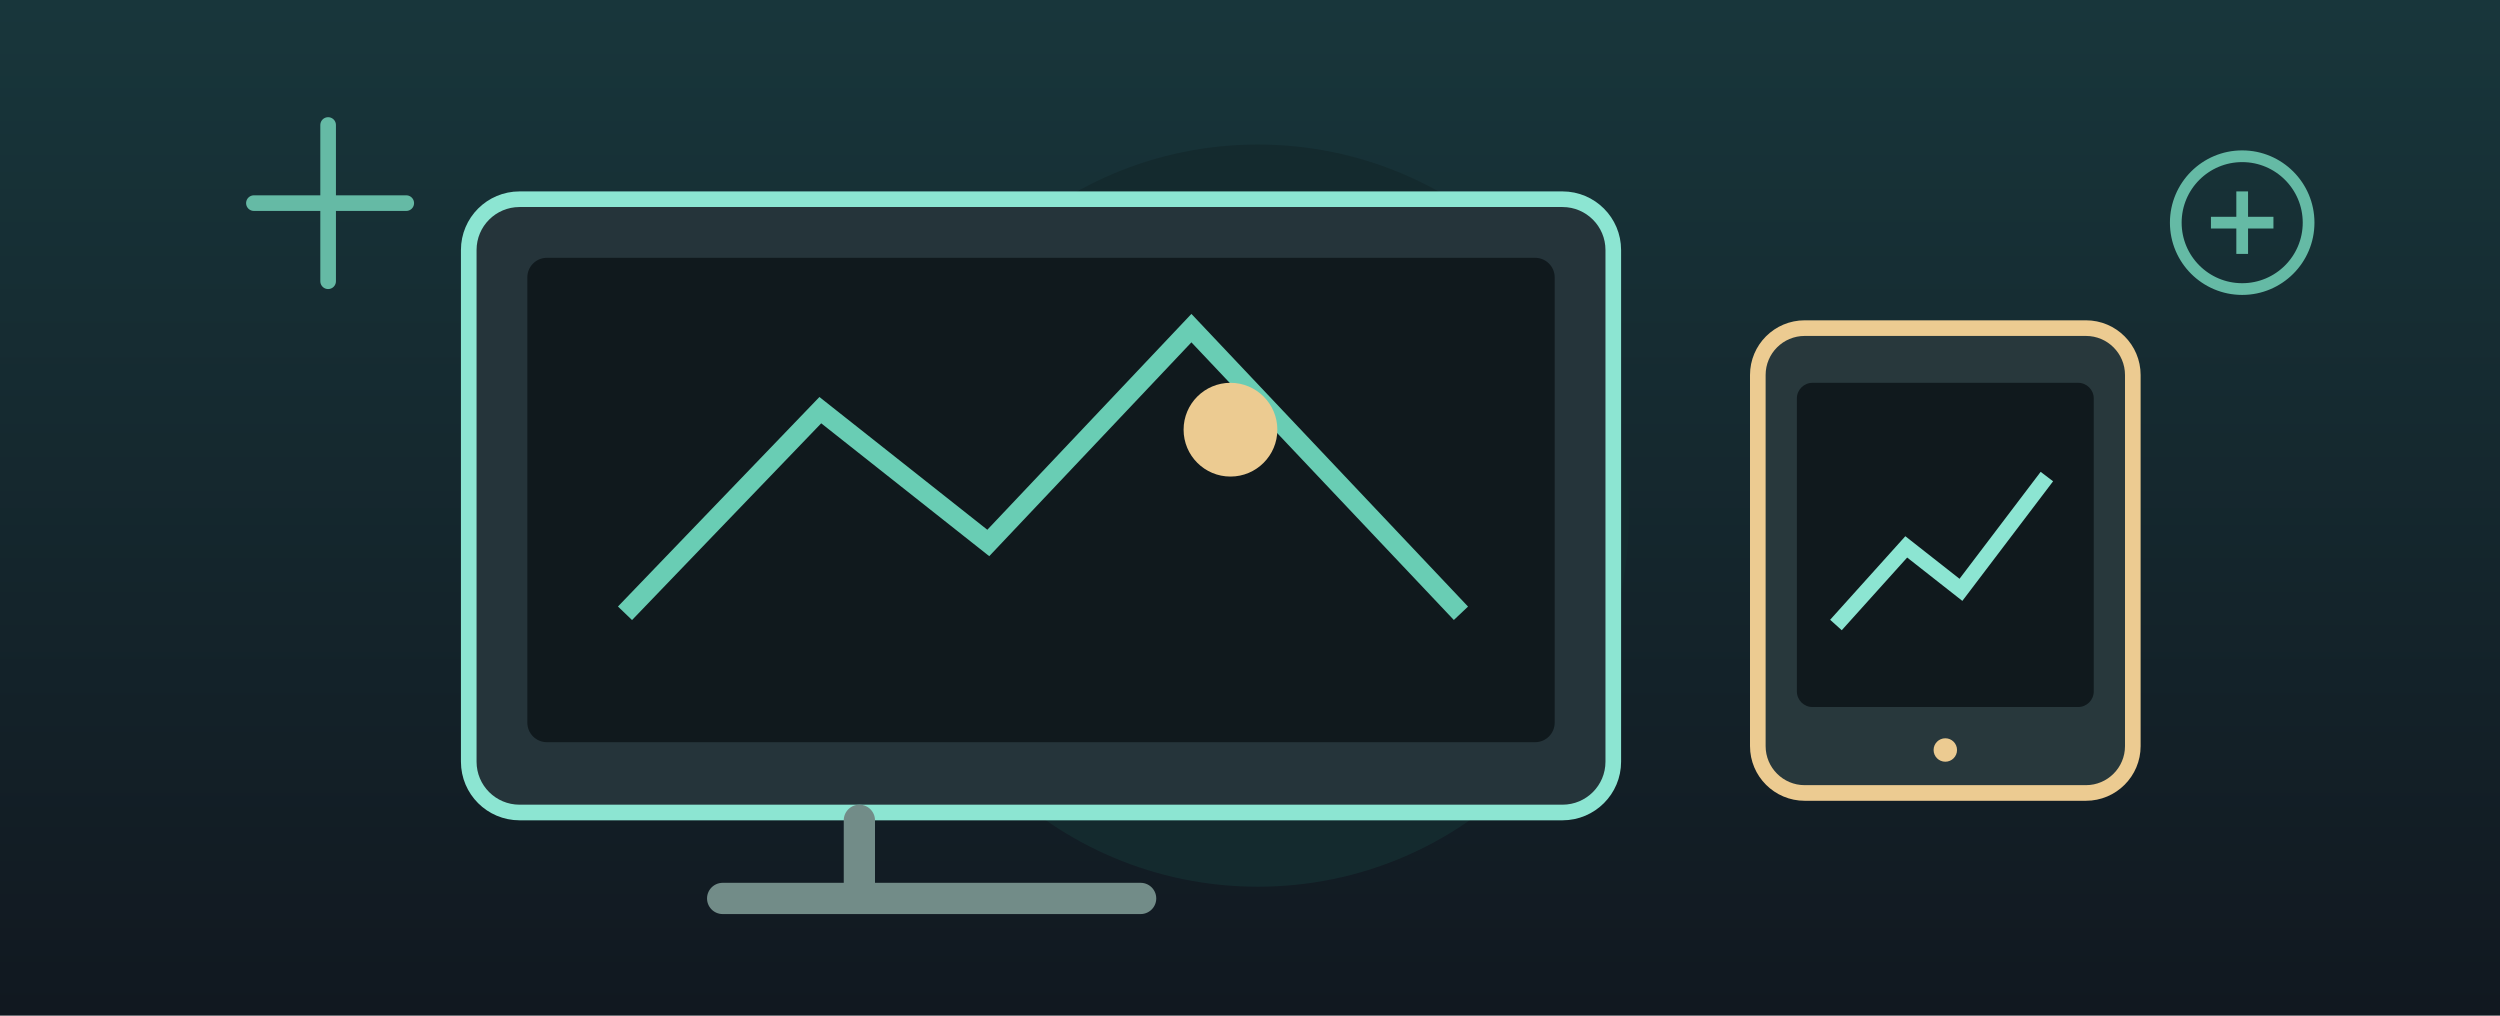
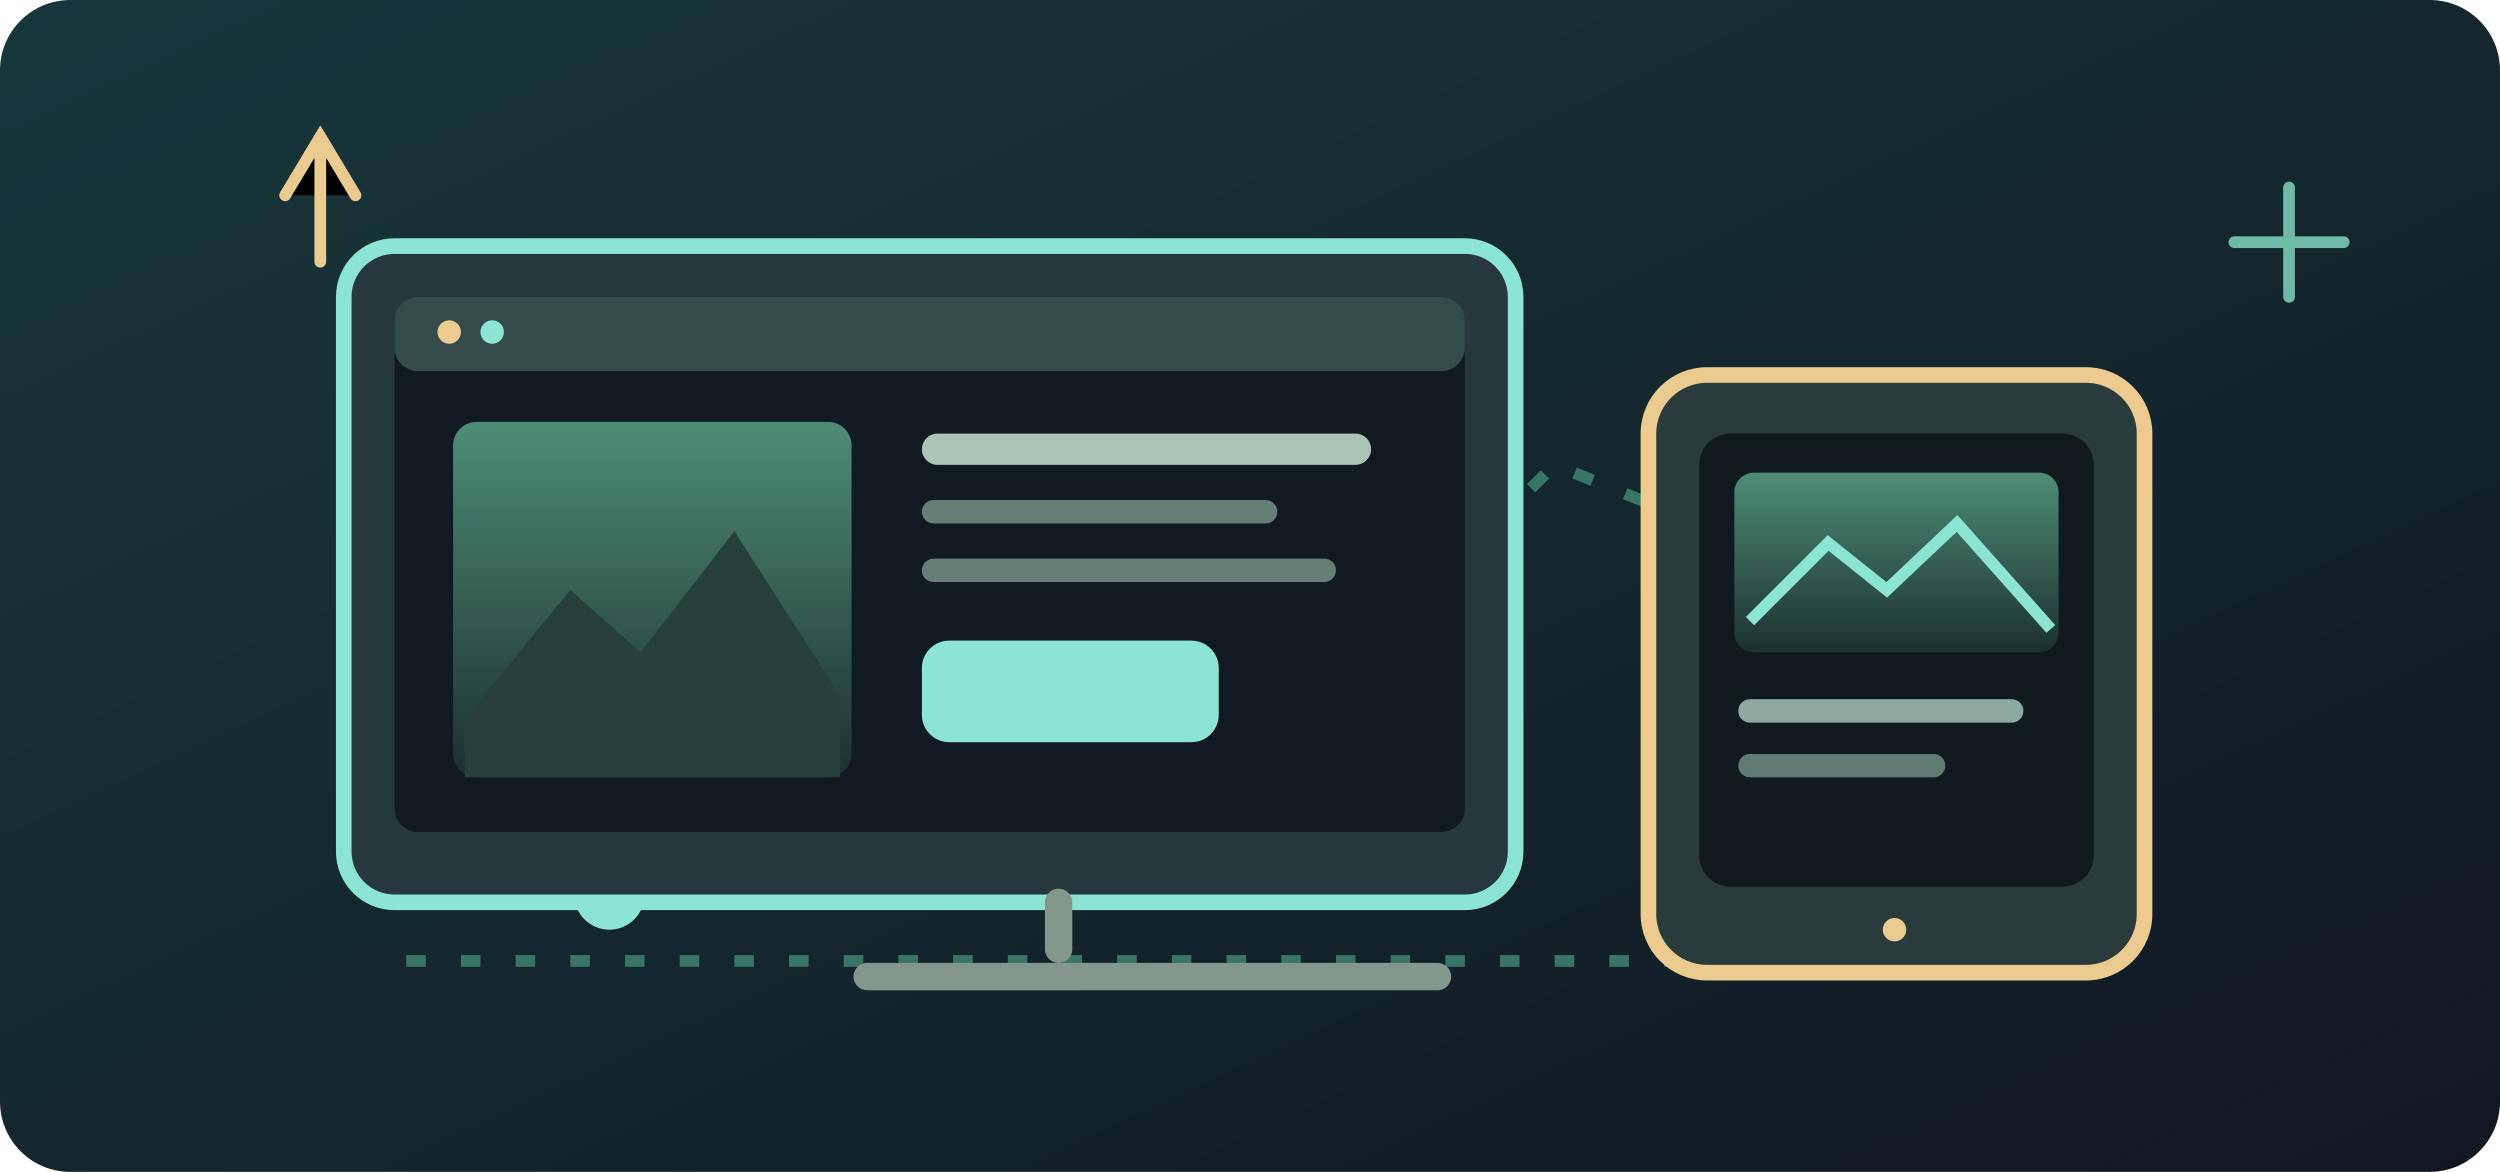
- <svg xmlns="http://www.w3.org/2000/svg" viewBox="0 0 640 260">
+ <svg xmlns="http://www.w3.org/2000/svg" viewBox="0 0 640 300" role="img" aria-labelledby="title desc">
  <defs>
-     <linearGradient id="a" x2="0" y2="1">
-       <stop stop-color="#18363b" />
-       <stop offset="1" stop-color="#111820" />
+     <linearGradient id="bg" x2="1" y2="1">
+       <stop stop-color="#17373b" />
+       <stop offset="1" stop-color="#111721" />
+     </linearGradient>
+     <linearGradient id="game" x2="0" y2="1">
+       <stop stop-color="#4e8c76" />
+       <stop offset="1" stop-color="#1b3030" />
    </linearGradient>
  </defs>
-   <rect width="640" height="260" fill="url(#a)" />
-   <circle cx="322" cy="132" r="95" fill="#142a2e" />
-   <rect x="120" y="51" width="293" height="157" rx="13" fill="#25343a" stroke="#8ce5d2" stroke-width="4" />
-   <rect x="135" y="66" width="263" height="124" rx="5" fill="#10191d" />
-   <path d="M160 157l50-52 43 34 52-55 69 73" fill="none" stroke="#69cdb4" stroke-width="5" />
-   <circle cx="315" cy="110" r="12" fill="#eccb91" />
-   <path d="M220 210v16m-35 4h107" stroke="#728c88" stroke-width="8" stroke-linecap="round" />
-   <rect x="450" y="84" width="96" height="119" rx="12" fill="#28383c" stroke="#eccb91" stroke-width="4" />
-   <rect x="460" y="98" width="76" height="83" rx="4" fill="#10191d" />
-   <path d="M470 160l18-20 14 11 22-29" fill="none" stroke="#8ce5d2" stroke-width="4" />
-   <circle cx="498" cy="192" r="3" fill="#eccb91" />
-   <path d="M65 52h39m-20-20v40" stroke="#65baa5" stroke-width="4" stroke-linecap="round" />
-   <circle cx="574" cy="57" r="17" fill="none" stroke="#65baa5" stroke-width="3" />
-   <path d="M566 57h16m-8-8v16" stroke="#65baa5" stroke-width="3" />
+   <rect width="640" height="300" rx="18" fill="url(#bg)" />
+   <path d="M104 246h430M156 229l89-48 73 17 80-79 110 45" fill="none" stroke="#397565" stroke-width="3" stroke-dasharray="5 9" />
+   <circle cx="156" cy="229" r="9" fill="#8ce5d2" />
+   <circle cx="318" cy="198" r="9" fill="#eccb91" />
+   <circle cx="478" cy="164" r="9" fill="#8ce5d2" />
+   <rect x="88" y="63" width="300" height="168" rx="13" fill="#26383b" stroke="#8ce5d2" stroke-width="4" />
+   <rect x="101" y="76" width="274" height="137" rx="6" fill="#101a20" />
+   <rect x="101" y="76" width="274" height="19" rx="6" fill="#344b49" />
+   <circle cx="115" cy="85" r="3" fill="#eccb91" />
+   <circle cx="126" cy="85" r="3" fill="#8ce5d2" />
+   <rect x="116" y="108" width="102" height="91" rx="6" fill="url(#game)" />
+   <path d="M119 184l27-33 18 16 24-31 27 42v21h-96z" fill="#263f3a" />
+   <rect x="236" y="111" width="115" height="8" rx="4" fill="#acc4b5" />
+   <rect x="236" y="128" width="91" height="6" rx="3" fill="#657f77" />
+   <rect x="236" y="143" width="106" height="6" rx="3" fill="#657f77" />
+   <rect x="236" y="164" width="76" height="26" rx="7" fill="#8ce5d2" />
+   <path d="M271 231v12m-49 7h146" stroke="#83978d" stroke-width="7" stroke-linecap="round" />
+   <rect x="422" y="96" width="127" height="153" rx="15" fill="#2a3b3b" stroke="#eccb91" stroke-width="4" />
+   <rect x="435" y="111" width="101" height="116" rx="8" fill="#10191e" />
+   <rect x="444" y="121" width="83" height="46" rx="5" fill="url(#game)" />
+   <path d="M448 159l20-20 15 12 18-17 24 27" fill="none" stroke="#8ce5d2" stroke-width="3" />
+   <rect x="445" y="179" width="73" height="6" rx="3" fill="#8caaa0" />
+   <rect x="445" y="193" width="53" height="6" rx="3" fill="#607b73" />
+   <circle cx="485" cy="238" r="3" fill="#eccb91" />
+   <path d="M73 50l9-15 9 15m-9-15v32" stroke="#eccb91" stroke-width="3" stroke-linecap="round" />
+   <path d="M572 62h28m-14-14v28" stroke="#6ebaa5" stroke-width="3" stroke-linecap="round" />
</svg>
